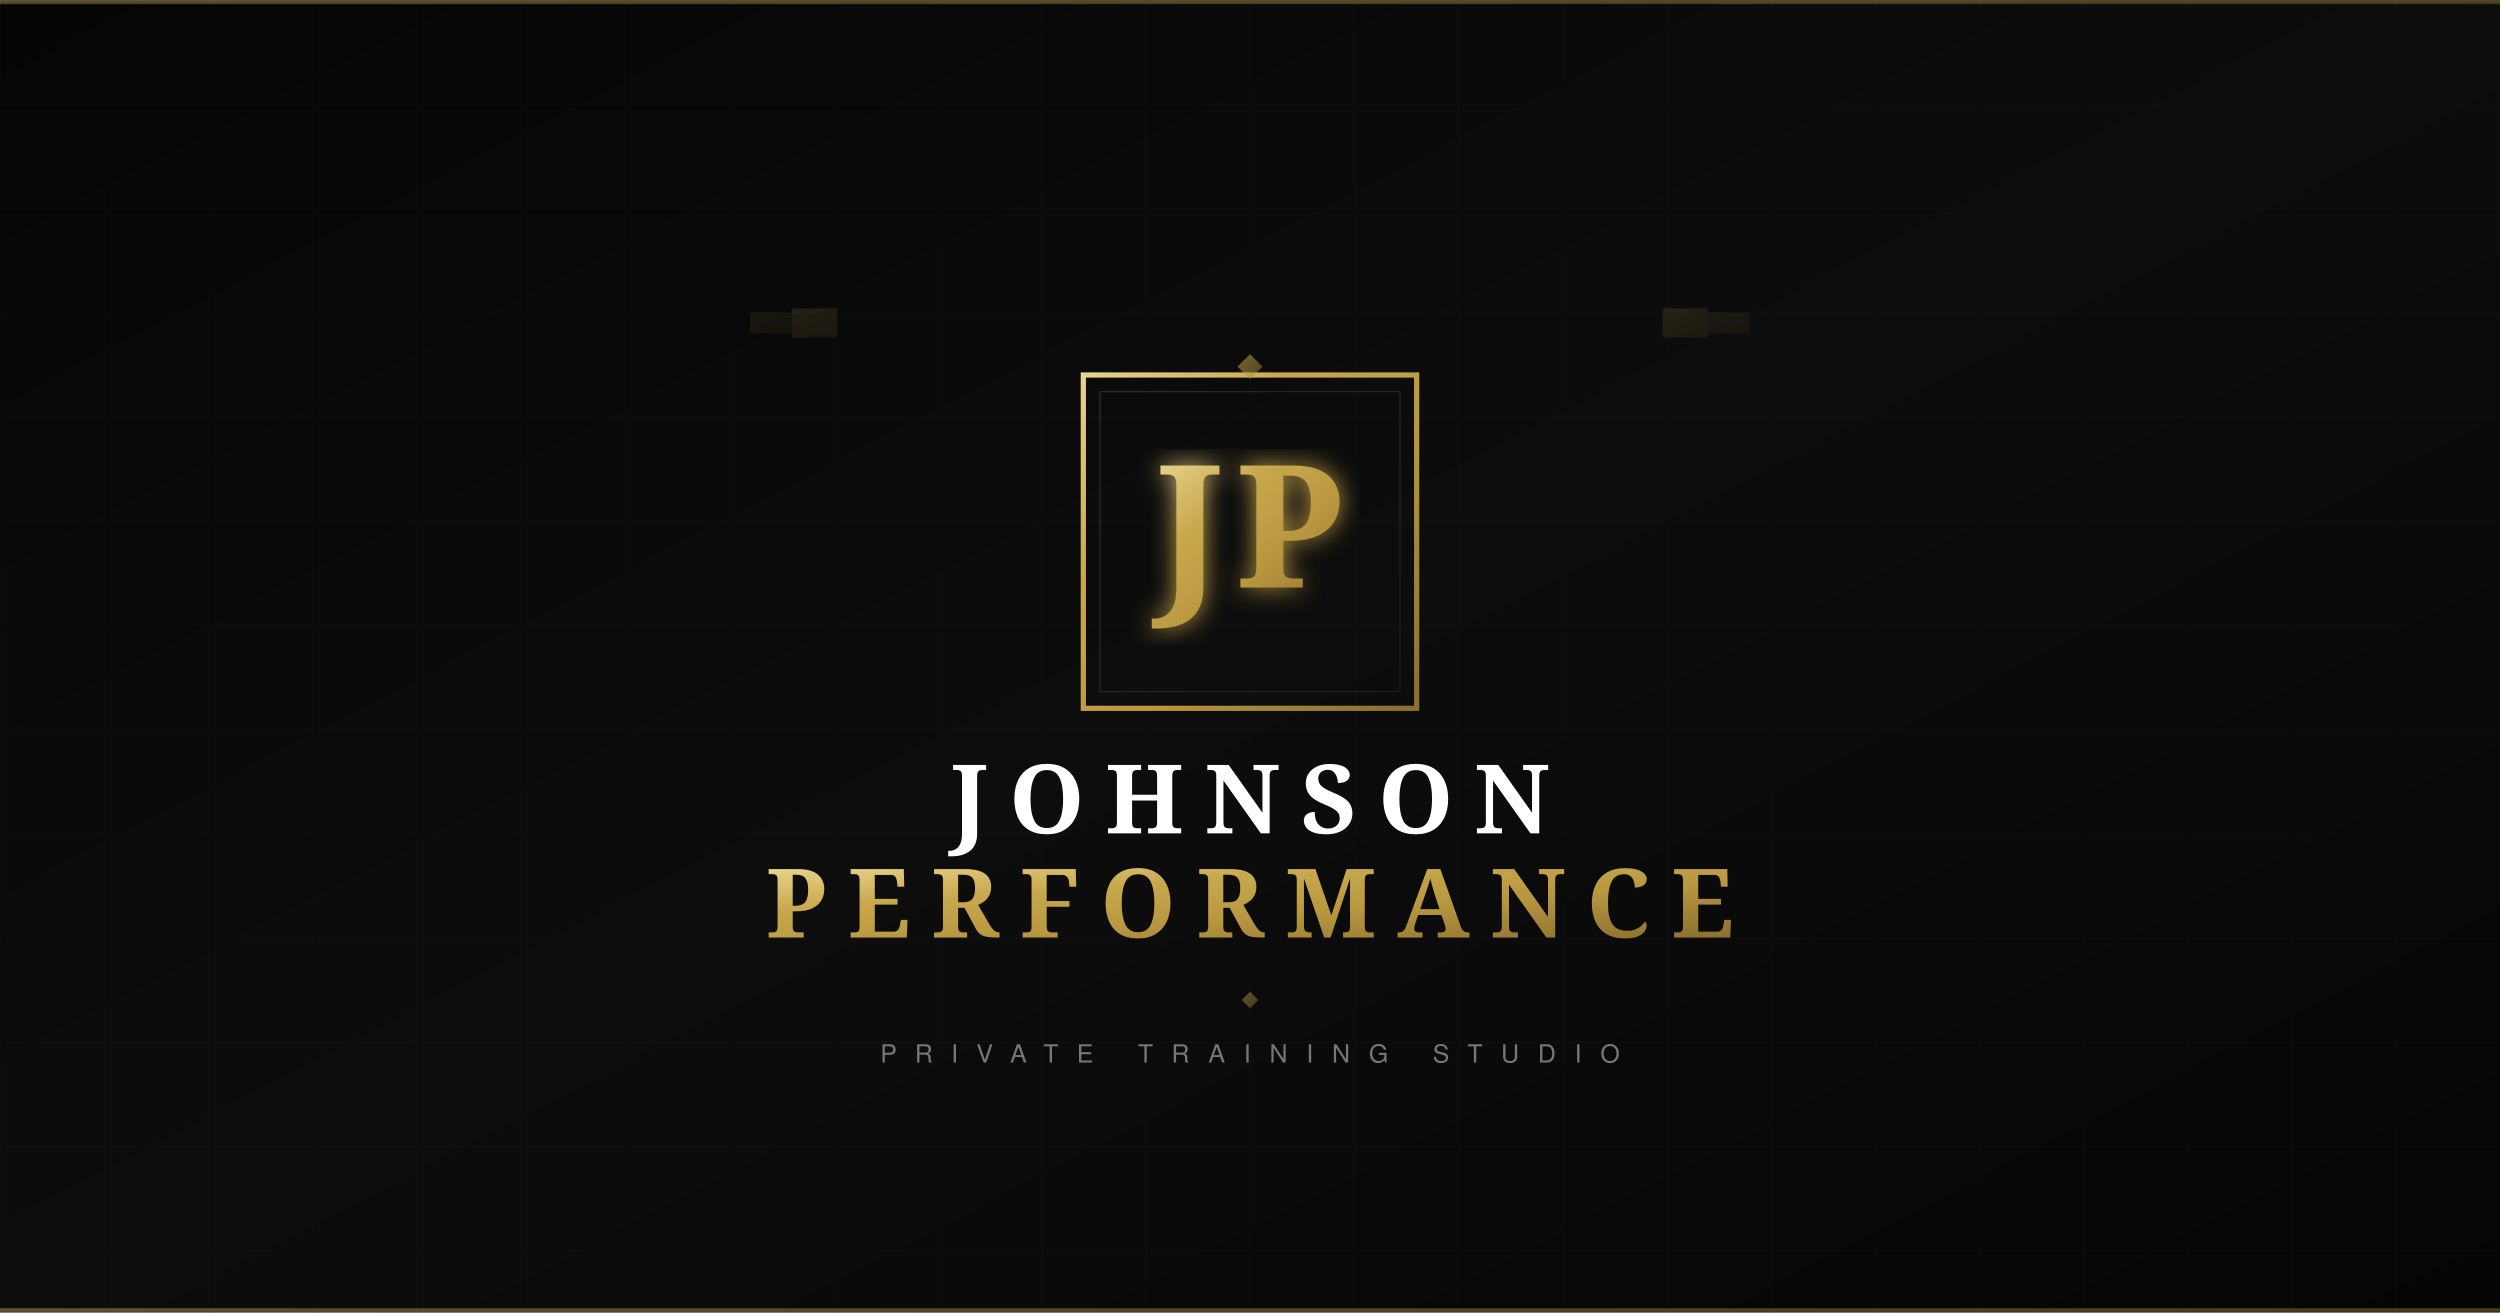
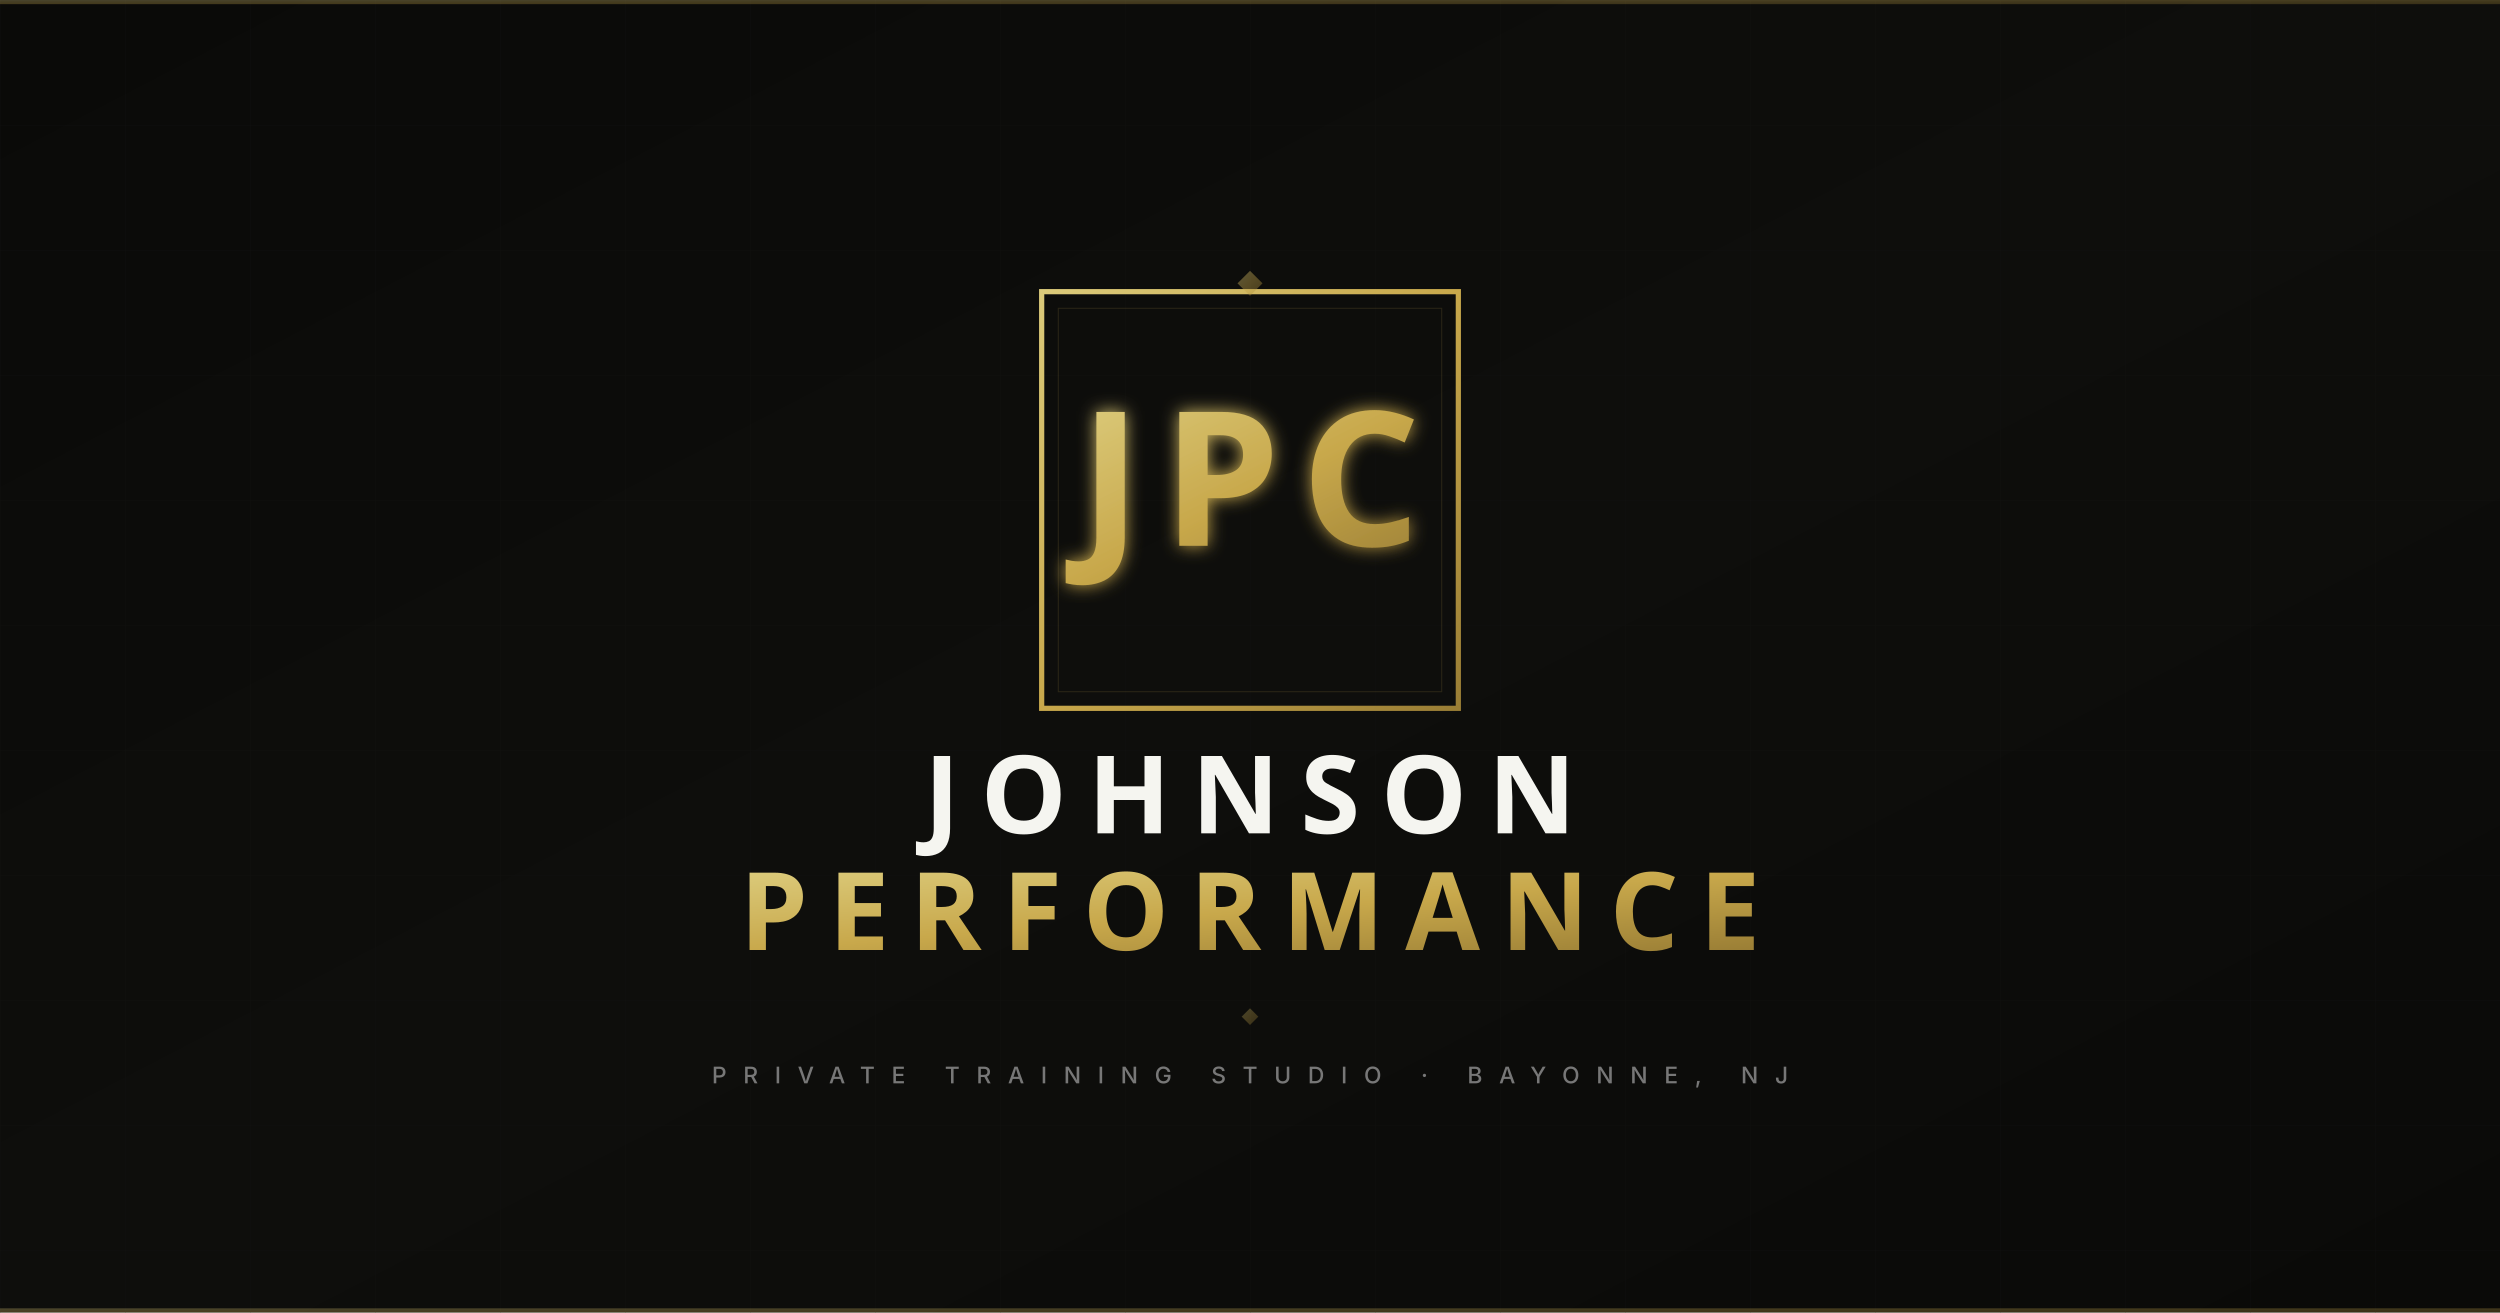
<svg xmlns="http://www.w3.org/2000/svg" viewBox="0 0 1200 630">
  <defs>
    <linearGradient id="bgG" x1="0%" y1="0%" x2="100%" y2="100%">
-       <stop offset="0%" style="stop-color:#050505" />
-       <stop offset="50%" style="stop-color:#0D0D0D" />
-       <stop offset="100%" style="stop-color:#050505" />
+       <stop offset="0%" style="stop-color:#0A0A08" />
+       <stop offset="50%" style="stop-color:#0E0E0C" />
+       <stop offset="100%" style="stop-color:#0A0A08" />
    </linearGradient>
    <linearGradient id="gB" x1="0%" y1="0%" x2="100%" y2="100%">
-       <stop offset="0%" style="stop-color:#E8D48B" />
-       <stop offset="30%" style="stop-color:#C9A94E" />
-       <stop offset="60%" style="stop-color:#B8973F" />
-       <stop offset="100%" style="stop-color:#8A6E2F" />
+       <stop offset="0%" style="stop-color:#DBCA7A" />
+       <stop offset="50%" style="stop-color:#C8A84B" />
+       <stop offset="100%" style="stop-color:#9A7E35" />
    </linearGradient>
    <filter id="glowB">
-       <feGaussianBlur stdDeviation="6" result="blur" />
+       <feGaussianBlur stdDeviation="4" result="blur" />
      <feMerge>
        <feMergeNode in="blur" />
        <feMergeNode in="SourceGraphic" />
      </feMerge>
    </filter>
-     <pattern id="grid" width="50" height="50" patternUnits="userSpaceOnUse">
-       <line x1="0" y1="0" x2="0" y2="50" stroke="#151515" stroke-width="0.5" />
-       <line x1="0" y1="0" x2="50" y2="0" stroke="#151515" stroke-width="0.5" />
+     <pattern id="grid" width="60" height="60" patternUnits="userSpaceOnUse">
+       <line x1="0" y1="0" x2="0" y2="60" stroke="#141412" stroke-width="0.5" />
+       <line x1="0" y1="0" x2="60" y2="0" stroke="#141412" stroke-width="0.5" />
    </pattern>
  </defs>
  <rect width="1200" height="630" fill="url(#bgG)" />
  <rect width="1200" height="630" fill="url(#grid)" opacity="0.5" />
-   <rect x="0" y="0" width="1200" height="2" fill="url(#gB)" opacity="0.4" />
-   <rect x="0" y="628" width="1200" height="2" fill="url(#gB)" opacity="0.4" />
-   <path d="M60,60 L100,60" stroke="url(#gB)" stroke-width="2" fill="none" opacity="0.5" />
-   <path d="M60,60 L60,100" stroke="url(#gB)" stroke-width="2" fill="none" opacity="0.5" />
-   <path d="M1140,60 L1100,60" stroke="url(#gB)" stroke-width="2" fill="none" opacity="0.5" />
-   <path d="M1140,60 L1140,100" stroke="url(#gB)" stroke-width="2" fill="none" opacity="0.5" />
-   <path d="M60,570 L100,570" stroke="url(#gB)" stroke-width="2" fill="none" opacity="0.5" />
-   <path d="M60,570 L60,530" stroke="url(#gB)" stroke-width="2" fill="none" opacity="0.5" />
-   <path d="M1140,570 L1100,570" stroke="url(#gB)" stroke-width="2" fill="none" opacity="0.5" />
-   <path d="M1140,570 L1140,530" stroke="url(#gB)" stroke-width="2" fill="none" opacity="0.5" />
-   <rect x="380" y="148" width="22" height="14" rx="1" fill="url(#gB)" opacity="0.12" />
-   <rect x="360" y="150" width="20" height="10" rx="1" fill="url(#gB)" opacity="0.08" />
-   <line x1="402" y1="155" x2="798" y2="155" stroke="url(#gB)" stroke-width="2.5" opacity="0.15" />
-   <rect x="798" y="148" width="22" height="14" rx="1" fill="url(#gB)" opacity="0.12" />
-   <rect x="820" y="150" width="20" height="10" rx="1" fill="url(#gB)" opacity="0.08" />
-   <rect x="520" y="180" width="160" height="160" fill="none" stroke="url(#gB)" stroke-width="2.5" />
-   <rect x="528" y="188" width="144" height="144" fill="none" stroke="url(#gB)" stroke-width="0.5" opacity="0.2" />
-   <path d="M520,180 L548,180" stroke="url(#gB)" stroke-width="4" fill="none" />
-   <path d="M520,180 L520,208" stroke="url(#gB)" stroke-width="4" fill="none" />
-   <path d="M680,180 L652,180" stroke="url(#gB)" stroke-width="4" fill="none" />
-   <path d="M680,180 L680,208" stroke="url(#gB)" stroke-width="4" fill="none" />
-   <path d="M520,340 L548,340" stroke="url(#gB)" stroke-width="4" fill="none" />
-   <path d="M520,340 L520,312" stroke="url(#gB)" stroke-width="4" fill="none" />
-   <path d="M680,340 L652,340" stroke="url(#gB)" stroke-width="4" fill="none" />
-   <path d="M680,340 L680,312" stroke="url(#gB)" stroke-width="4" fill="none" />
-   <polygon points="600,170 606,176 600,182 594,176" fill="url(#gB)" opacity="0.5" />
-   <text x="600" y="282" font-family="Georgia, serif" font-size="82" font-weight="700" fill="url(#gB)" text-anchor="middle" letter-spacing="6" filter="url(#glowB)">JP</text>
-   <text x="600" y="400" font-family="Georgia, serif" font-size="46" font-weight="600" fill="#FFFFFF" text-anchor="middle" letter-spacing="10">JOHNSON</text>
-   <text x="600" y="450" font-family="Georgia, serif" font-size="46" font-weight="600" fill="url(#gB)" text-anchor="middle" letter-spacing="10">PERFORMANCE</text>
-   <line x1="400" y1="480" x2="570" y2="480" stroke="url(#gB)" stroke-width="0.5" opacity="0.35" />
-   <polygon points="600,476 604,480 600,484 596,480" fill="url(#gB)" opacity="0.4" />
-   <line x1="630" y1="480" x2="800" y2="480" stroke="url(#gB)" stroke-width="0.5" opacity="0.35" />
-   <text x="600" y="510" font-family="Helvetica, sans-serif" font-size="12" fill="#777777" text-anchor="middle" letter-spacing="9">PRIVATE TRAINING STUDIO</text>
+   <rect x="0" y="0" width="1200" height="2" fill="url(#gB)" opacity="0.3" />
+   <rect x="0" y="628" width="1200" height="2" fill="url(#gB)" opacity="0.3" />
+   <path d="M50,50 L90,50" stroke="url(#gB)" stroke-width="2" fill="none" opacity="0.4" />
+   <path d="M50,50 L50,90" stroke="url(#gB)" stroke-width="2" fill="none" opacity="0.4" />
+   <path d="M1150,50 L1110,50" stroke="url(#gB)" stroke-width="2" fill="none" opacity="0.4" />
+   <path d="M1150,50 L1150,90" stroke="url(#gB)" stroke-width="2" fill="none" opacity="0.4" />
+   <path d="M50,580 L90,580" stroke="url(#gB)" stroke-width="2" fill="none" opacity="0.4" />
+   <path d="M50,580 L50,540" stroke="url(#gB)" stroke-width="2" fill="none" opacity="0.4" />
+   <path d="M1150,580 L1110,580" stroke="url(#gB)" stroke-width="2" fill="none" opacity="0.4" />
+   <path d="M1150,580 L1150,540" stroke="url(#gB)" stroke-width="2" fill="none" opacity="0.4" />
+   <rect x="500" y="140" width="200" height="200" fill="none" stroke="url(#gB)" stroke-width="2.5" />
+   <rect x="508" y="148" width="184" height="184" fill="none" stroke="#C8A84B" stroke-width="0.5" opacity="0.15" />
+   <path d="M500,140 L530,140" stroke="url(#gB)" stroke-width="4.5" fill="none" />
+   <path d="M500,140 L500,170" stroke="url(#gB)" stroke-width="4.5" fill="none" />
+   <path d="M700,140 L670,140" stroke="url(#gB)" stroke-width="4.5" fill="none" />
+   <path d="M700,140 L700,170" stroke="url(#gB)" stroke-width="4.5" fill="none" />
+   <path d="M500,340 L530,340" stroke="url(#gB)" stroke-width="4.5" fill="none" />
+   <path d="M500,340 L500,310" stroke="url(#gB)" stroke-width="4.5" fill="none" />
+   <path d="M700,340 L670,340" stroke="url(#gB)" stroke-width="4.5" fill="none" />
+   <path d="M700,340 L700,310" stroke="url(#gB)" stroke-width="4.5" fill="none" />
+   <polygon points="600,130 606,136 600,142 594,136" fill="url(#gB)" opacity="0.4" />
+   <text x="600" y="262" font-family="'Barlow Condensed', 'Arial Narrow', sans-serif" font-size="90" font-weight="800" fill="url(#gB)" text-anchor="middle" letter-spacing="10" filter="url(#glowB)">JPC</text>
+   <text x="600" y="400" font-family="'Barlow Condensed', 'Arial Narrow', sans-serif" font-size="52" font-weight="800" fill="#F5F5F0" text-anchor="middle" letter-spacing="10">JOHNSON</text>
+   <text x="600" y="456" font-family="'Barlow Condensed', 'Arial Narrow', sans-serif" font-size="52" font-weight="800" fill="url(#gB)" text-anchor="middle" letter-spacing="10">PERFORMANCE</text>
+   <line x1="400" y1="488" x2="570" y2="488" stroke="url(#gB)" stroke-width="0.5" opacity="0.3" />
+   <polygon points="600,484 604,488 600,492 596,488" fill="url(#gB)" opacity="0.3" />
+   <line x1="630" y1="488" x2="800" y2="488" stroke="url(#gB)" stroke-width="0.5" opacity="0.3" />
+   <text x="600" y="520" font-family="'Inter', sans-serif" font-size="11" fill="#777" text-anchor="middle" letter-spacing="8" font-weight="500">PRIVATE TRAINING STUDIO  ·  BAYONNE, NJ</text>
</svg>
